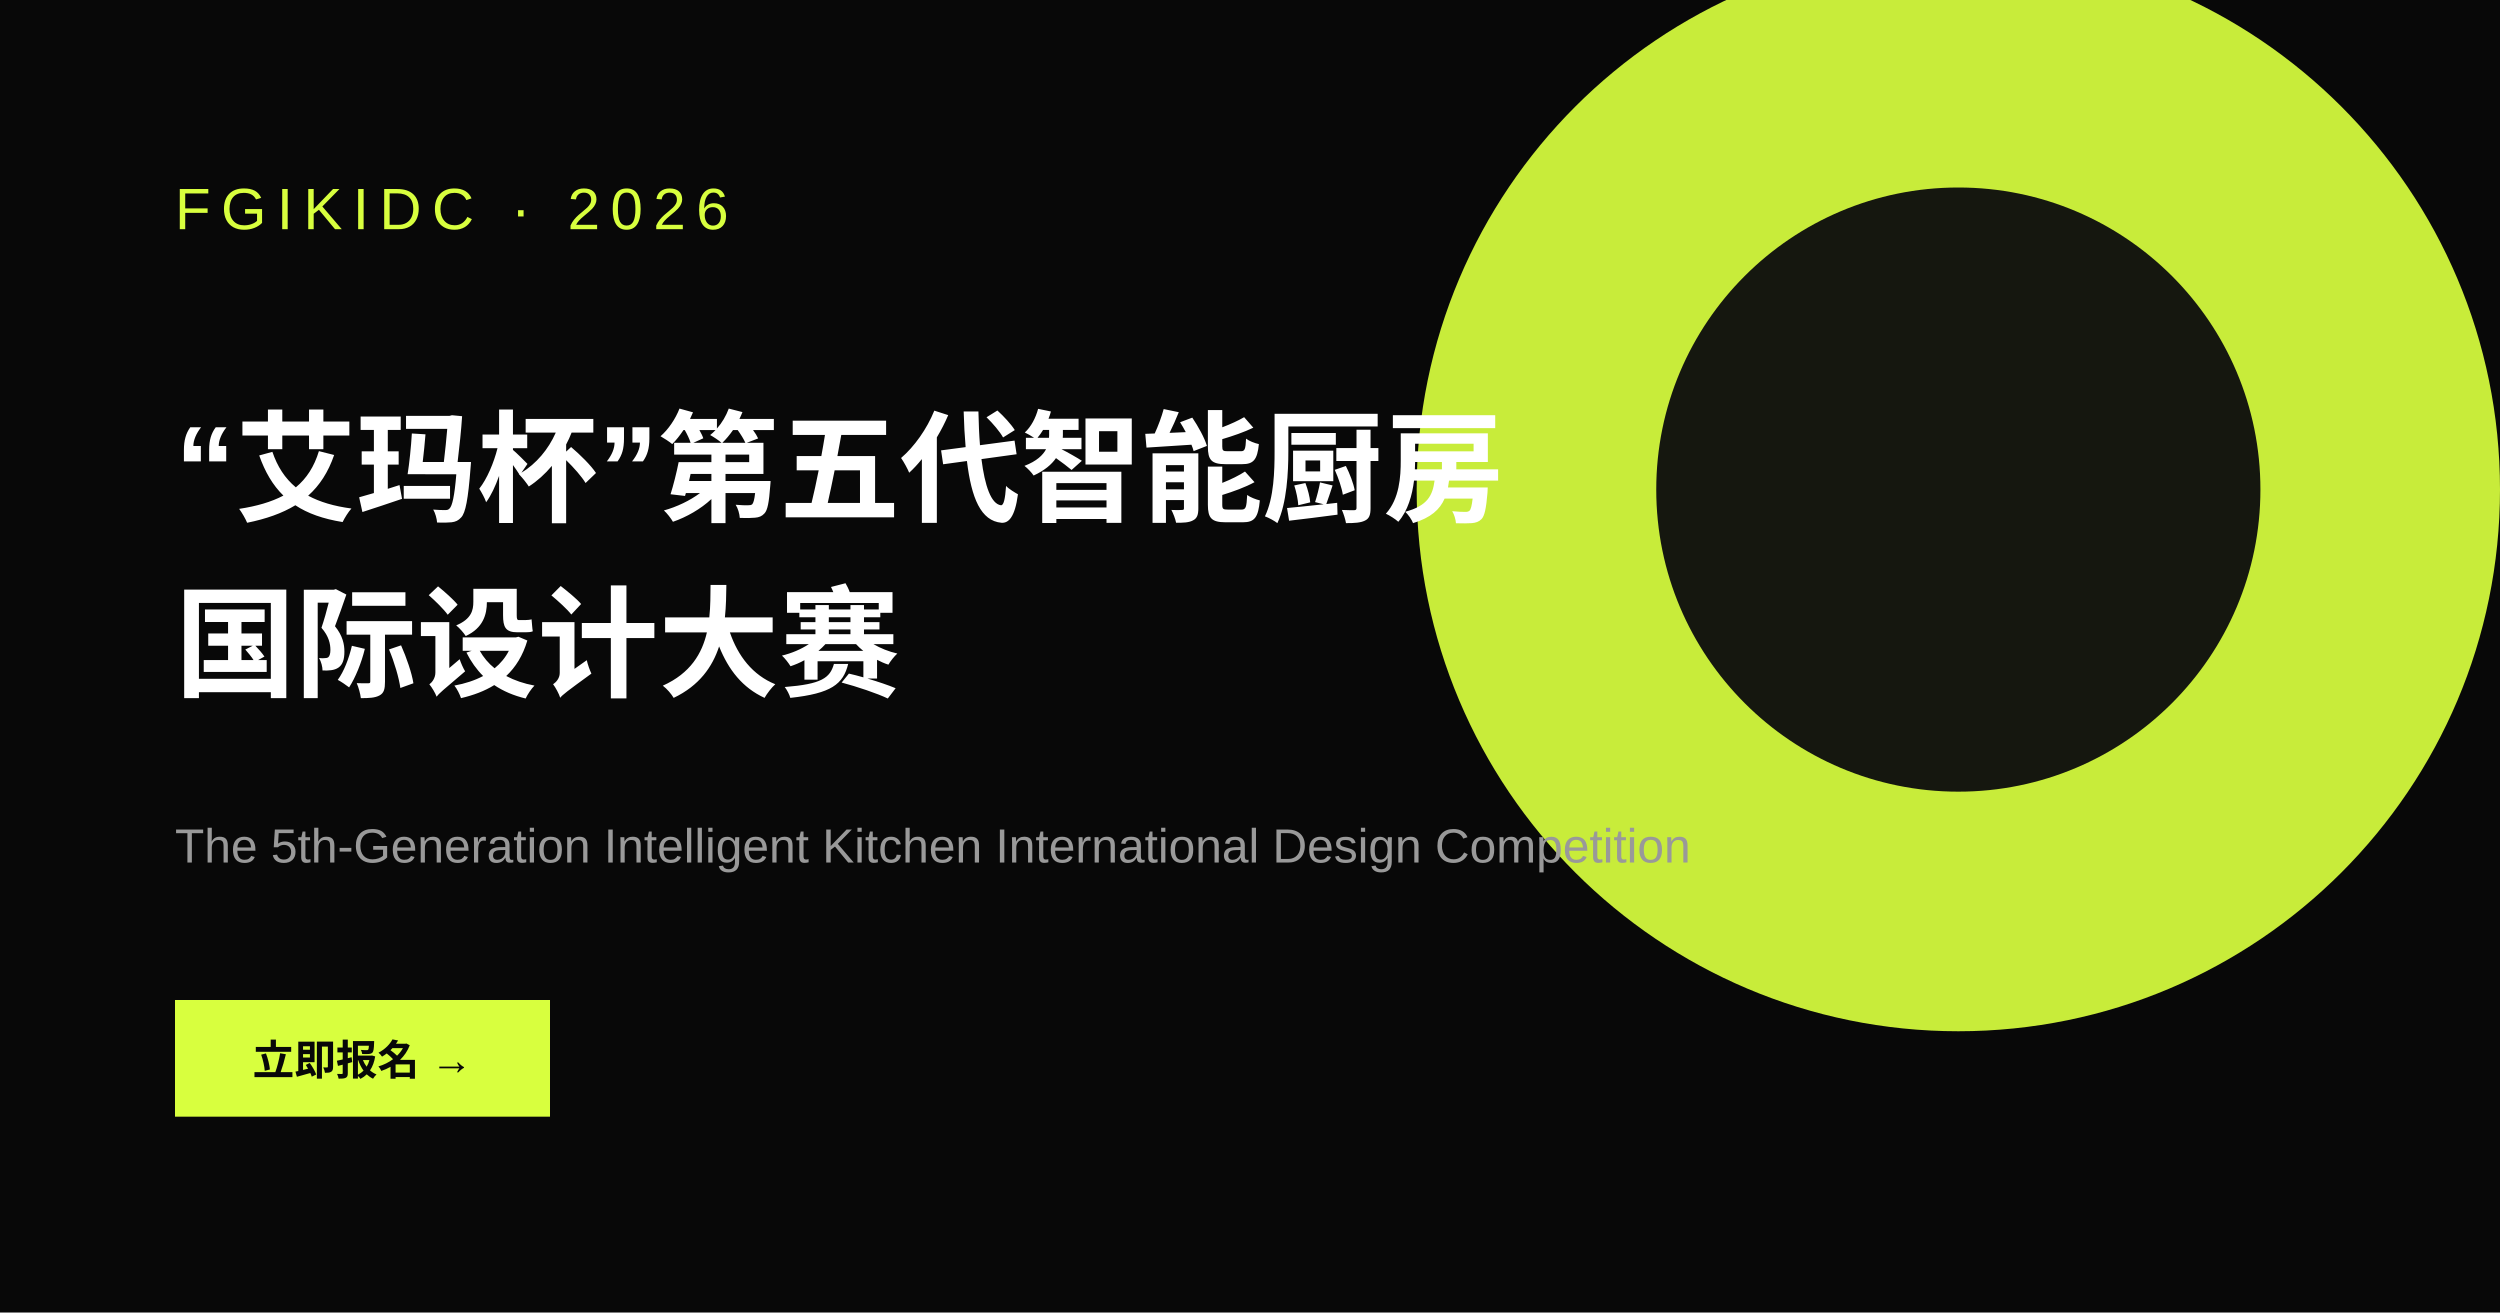
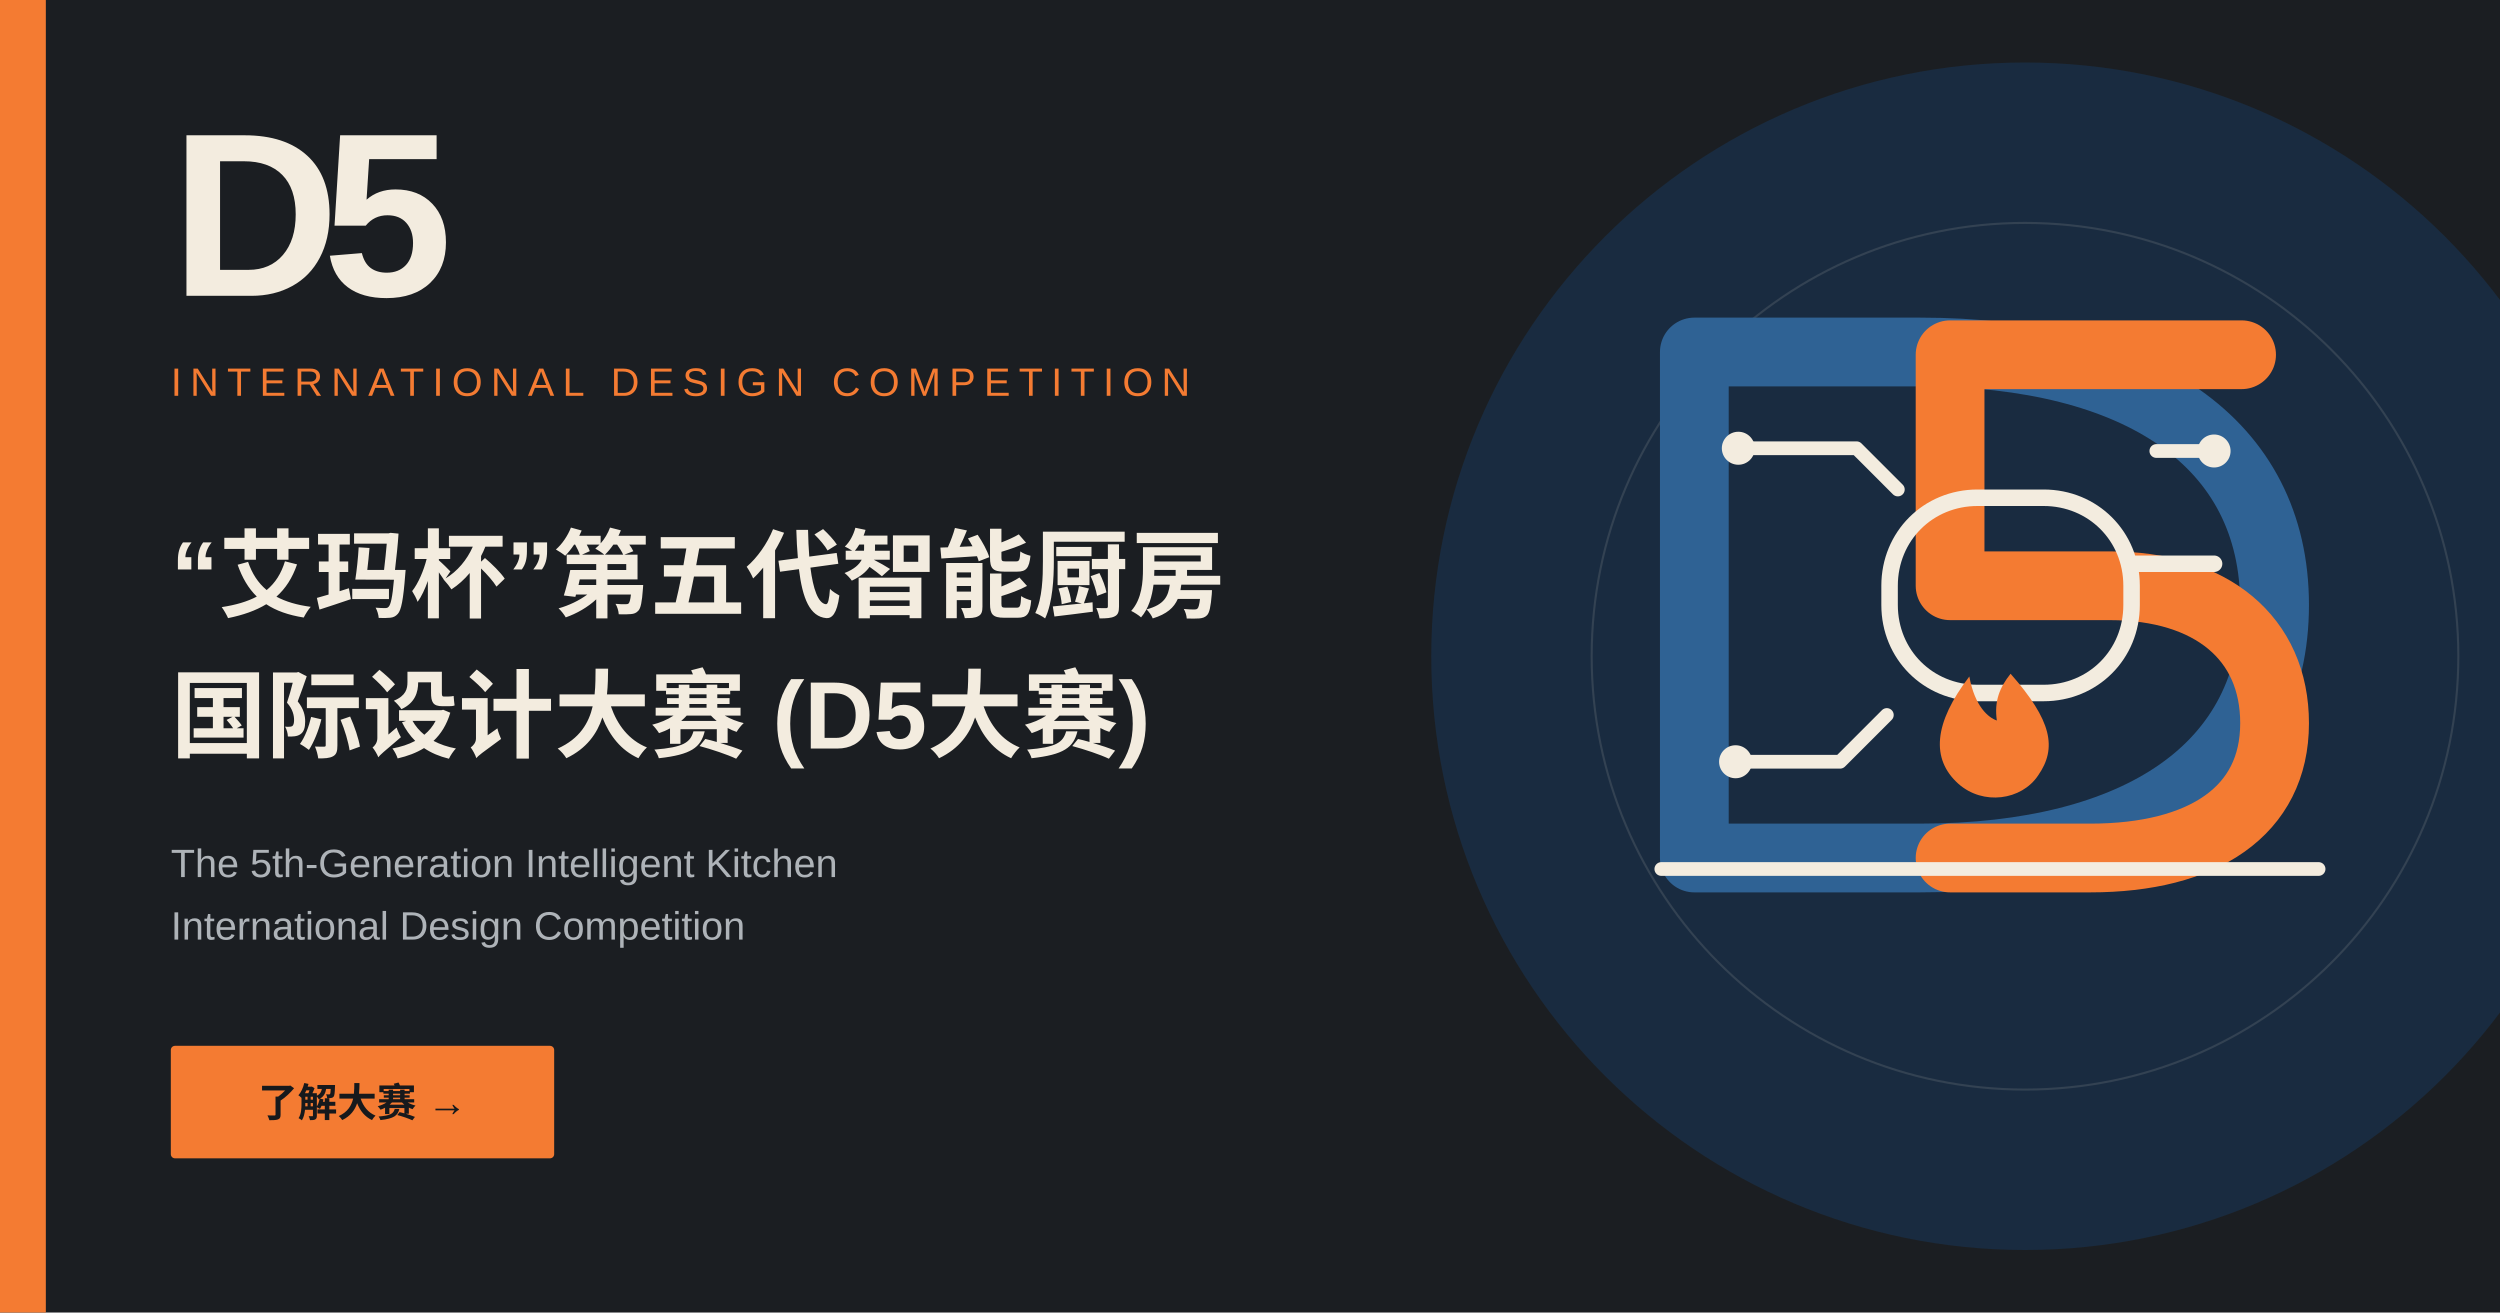
<svg xmlns="http://www.w3.org/2000/svg" width="1200" height="630" viewBox="0 0 1200 630">
-   <rect width="1200" height="630" fill="#080808" />
-   <circle cx="940" cy="235" r="260" fill="#d8ff3e" opacity=".92" />
-   <circle cx="940" cy="235" r="145" fill="#15170f" />
-   <text x="84" y="110" font-family="Arial,sans-serif" font-size="28" letter-spacing="5" fill="#d8ff3e">FGIKIDC · 2026</text>
-   <text x="84" y="245" font-family="Arial,'PingFang SC','Microsoft YaHei',sans-serif" font-size="58" font-weight="600" fill="#ffffff">“艾玛杯”第五代智能厨房</text>
-   <text x="84" y="330" font-family="Arial,'PingFang SC','Microsoft YaHei',sans-serif" font-size="58" font-weight="600" fill="#ffffff">国际设计大赛</text>
-   <text x="84" y="414" font-family="Arial,sans-serif" font-size="23" fill="#999999">The 5th-Generation Intelligent Kitchen International Design Competition</text>
-   <rect x="84" y="480" width="180" height="56" fill="#d8ff3e" />
-   <text x="174" y="516" text-anchor="middle" font-family="Arial,'PingFang SC','Microsoft YaHei',sans-serif" font-size="20" font-weight="700" fill="#080808">立即报名 →</text>
+   <rect width="1200" height="630" fill="#1b1e22" />
+   <rect width="22" height="630" fill="#f47b32" />
+   <circle cx="972" cy="315" r="285" fill="#173b63" opacity=".45" />
+   <circle cx="972" cy="315" r="208" fill="none" stroke="#f3ecdf" opacity=".12" />
+   <g transform="translate(742 132) scale(1.32)" fill="none" stroke-linecap="round" stroke-linejoin="round">
+     <path d="M54 28v184h82c80 0 129-33 129-92S216 28 136 28H54" stroke="#2f6294" stroke-width="25" />
+     <path d="M253 29H147v84h58c37 0 60 19 60 50 0 32-26 49-67 49h-51" stroke="#f47b32" stroke-width="25" />
+     <path d="M125 113c0-18 14-32 32-32h24c18 0 32 14 32 32v7c0 18-14 32-32 32h-24c-18 0-32-14-32-32zM213 105h30" stroke="#f3ecdf" stroke-width="6" />
+     <path d="M70 63h43l15 15M69 177h38l17-17M222 64h21M42 216h239" stroke="#f3ecdf" stroke-width="5" />
+     <circle cx="70" cy="63" r="6" fill="#f3ecdf" stroke="none" />
+     <circle cx="69" cy="177" r="6" fill="#f3ecdf" stroke="none" />
+     <circle cx="243" cy="64" r="6" fill="#f3ecdf" stroke="none" />
+     <path d="M169 145c15 17 17 27 10 37-6 9-20 11-29 3-10-9-9-22 4-39 2 11 7 15 10 16-1-7 1-12 5-17z" fill="#f47b32" stroke="none" />
+   </g>
+   <text x="82" y="142" font-family="Arial,sans-serif" font-size="112" font-weight="800" letter-spacing="-8" fill="#f3ecdf">D5</text>
+   <text x="82" y="190" font-family="Arial,sans-serif" font-size="19" letter-spacing="4" fill="#f47b32">INTERNATIONAL DESIGN COMPETITION</text>
+   <text x="82" y="292" font-family="Arial,'PingFang SC','Microsoft YaHei',sans-serif" font-size="46" font-weight="600" fill="#f3ecdf">“艾玛杯”第五代智能厨房</text>
+   <text x="82" y="360" font-family="Arial,'PingFang SC','Microsoft YaHei',sans-serif" font-size="46" font-weight="600" fill="#f3ecdf">国际设计大赛 (D5大赛)</text>
+   <text x="82" y="421" font-family="Arial,sans-serif" font-size="19" fill="#aeb3b8">The 5th-Generation Intelligent Kitchen</text>
+   <text x="82" y="451" font-family="Arial,sans-serif" font-size="19" fill="#aeb3b8">International Design Competition</text>
+   <rect x="82" y="502" width="184" height="54" rx="2" fill="#f47b32" />
+   <text x="174" y="536" text-anchor="middle" font-family="Arial,'PingFang SC','Microsoft YaHei',sans-serif" font-size="19" font-weight="700" fill="#17191c">了解大赛 →</text>
</svg>
